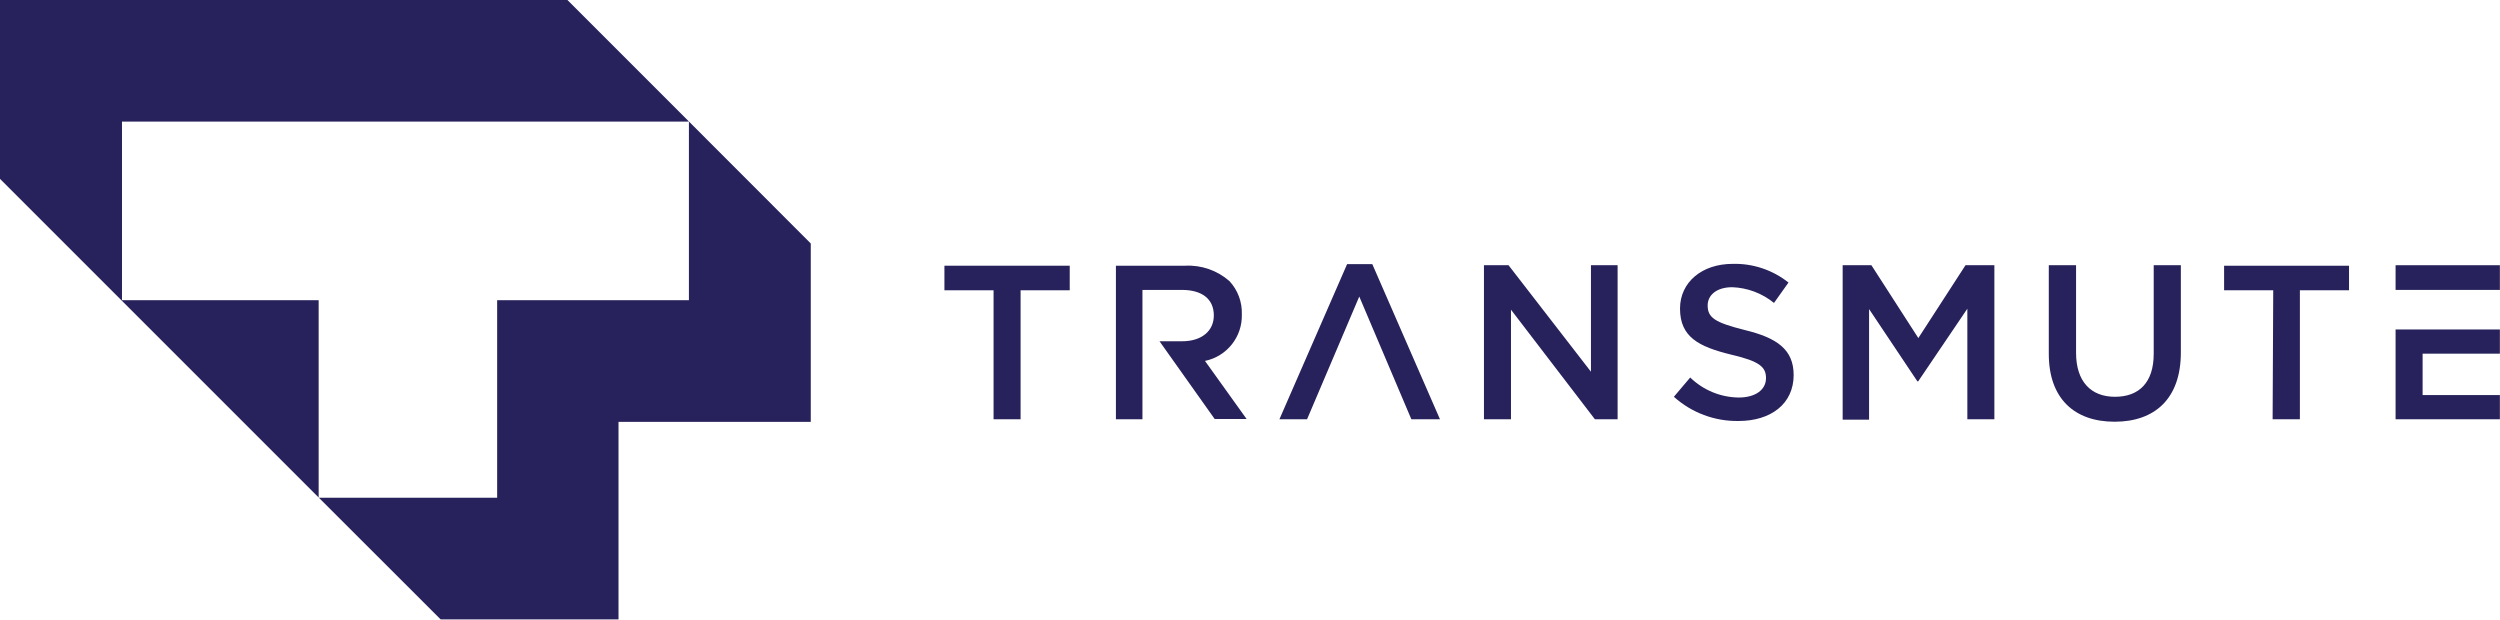
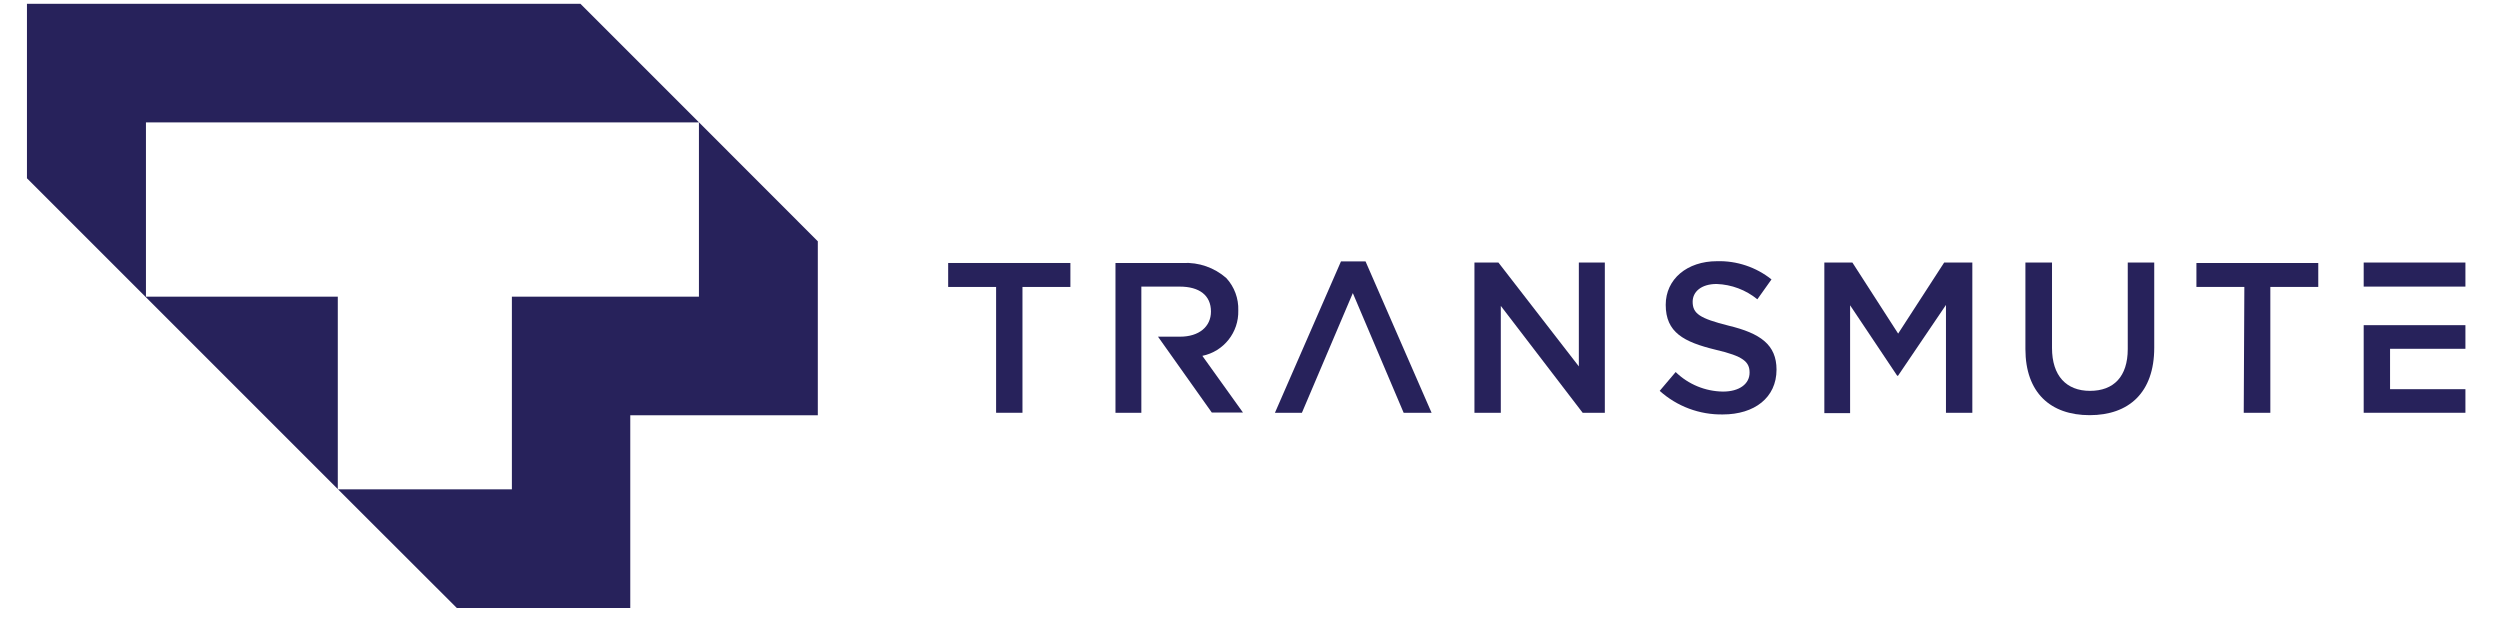
- <svg xmlns="http://www.w3.org/2000/svg" viewBox="0 0 203.51 50.42">
-   <polygon points="56.08 9.9 56.08 24.44 40.47 24.44 40.47 40.52 25.96 40.52 35.87 50.42 50.35 50.42 50.35 34.34 66 34.34 66 19.82 56.09 9.9 56.08 9.9" style="fill:#27225b" />
-   <polygon points="9.93 9.9 56.09 9.9 46.19 0 0 0 0 14.56 9.88 24.44 25.94 40.5 25.94 24.44 9.93 24.44 9.93 9.9" style="fill:#27225b" />
-   <path d="M80.88,23.63h-4v-2H87.08v2h-4v10.5H80.88Z" style="fill:#27225b" />
-   <path d="M98.09,29.38a3.76,3.76,0,0,0,3-3.79v0a3.79,3.79,0,0,0-1-2.7,5.07,5.07,0,0,0-3.62-1.26H90.84V34.13H93V23.6h3.21c1.63,0,2.6.73,2.6,2.08v0c0,1.27-1,2.1-2.58,2.1H94.39l4.49,6.33h2.6Z" style="fill:#27225b" />
-   <polygon points="111.71 21.5 109.66 21.5 104.15 34.13 106.4 34.13 110.65 24.14 114.89 34.13 117.22 34.13 111.71 21.5" style="fill:#27225b" />
-   <path d="M120.8,21.59h2l6.71,8.67V21.59h2.17V34.13h-1.85L123,25.21v8.92H120.8Z" style="fill:#27225b" />
-   <path d="M136.26,32.3l1.33-1.57a5.76,5.76,0,0,0,3.95,1.63c1.36,0,2.22-.63,2.22-1.58v0c0-.89-.5-1.37-2.83-1.91-2.66-.65-4.17-1.44-4.17-3.75v0c0-2.15,1.79-3.64,4.28-3.64A7,7,0,0,1,145.59,23l-1.18,1.66a5.7,5.7,0,0,0-3.4-1.28c-1.29,0-2,.66-2,1.48v0c0,1,.58,1.39,3,2,2.65.64,4,1.59,4,3.67v0c0,2.34-1.85,3.74-4.48,3.74A7.68,7.68,0,0,1,136.26,32.3Z" style="fill:#27225b" />
-   <path d="M150,21.59h2.34l3.82,5.93L160,21.59h2.35V34.13h-2.2v-9l-4,5.91h-.07l-3.93-5.88v9H150Z" style="fill:#27225b" />
-   <path d="M166.78,28.81V21.59H169v7.13c0,2.33,1.2,3.58,3.17,3.58s3.15-1.18,3.15-3.49V21.59h2.21V28.7c0,3.75-2.12,5.63-5.39,5.63S166.78,32.45,166.78,28.81Z" style="fill:#27225b" />
-   <path d="M185.05,23.63h-4v-2h10.17v2h-4v10.5h-2.22Z" style="fill:#27225b" />
-   <rect x="195.01" y="21.59" width="8.49" height="2.01" style="fill:#27225b" />
-   <polygon points="197.21 32.16 197.21 28.79 203.5 28.79 203.5 26.82 195.01 26.82 195.01 34.13 203.5 34.13 203.5 32.16 197.21 32.16" style="fill:#27225b" />
+ <svg xmlns="http://www.w3.org/2000/svg" xmlns:xlink="http://www.w3.org/1999/xlink" version="1.1" preserveAspectRatio="xMidYMid meet" viewBox="-0.999 -1 643.969 162.561" width="639.97" height="158.56">
+   <defs>
+     <path d="M176.36 76.86L127.27 76.86L127.27 127.43L81.64 127.43L112.81 158.56L158.34 158.56L158.34 107.99L207.56 107.99L207.56 62.33L176.39 31.13L176.36 31.13L176.36 31.13L176.36 76.86Z" id="bIaVBHYc" />
+     <path d="M176.39 31.13L145.26 0L0 0L0 45.79L31.07 76.86L81.58 127.36L81.58 76.86L31.23 76.86L31.23 31.13L31.23 31.13L176.39 31.13Z" id="b5T7u4qJUd" />
+     <path d="M254.35 74.31L241.77 74.31L241.77 68.02L273.85 68.02L273.85 74.31L261.27 74.31L261.27 107.33L254.35 107.33L254.35 74.31Z" id="a1i0EVQmrG" />
+     <path d="M308.48 92.39C314.1 91.24 318.07 86.21 317.91 80.48C317.91 80.48 317.91 80.48 317.91 80.48C318.02 77.34 316.89 74.29 314.77 71.98C311.64 69.23 307.55 67.8 303.38 68.02C302.2 68.02 296.3 68.02 285.68 68.02L285.68 107.33L292.47 107.33L292.47 74.22C298.53 74.22 301.89 74.22 302.56 74.22C307.69 74.22 310.74 76.51 310.74 80.76C310.74 80.76 310.74 80.76 310.74 80.76C310.74 84.75 307.6 87.36 302.63 87.36C302.24 87.36 300.31 87.36 296.84 87.36L310.96 107.27L319.14 107.27C313.45 99.34 309.9 94.38 308.48 92.39Z" id="a4gUCGZJpt" />
+     <path d="M344.86 67.61L327.53 107.33L334.61 107.33L347.97 75.92L361.31 107.33L368.64 107.33L351.31 67.61L351.31 67.61L344.86 67.61Z" id="b2T8bcqNk3" />
+     <path d="M379.89 67.9L386.18 67.9L407.29 95.16L407.29 67.9L414.11 67.9L414.11 107.33L408.29 107.33L386.81 79.28L386.81 107.33L379.89 107.33L379.89 67.9Z" id="b9QFqgbmK" />
+     <path d="M432.7 96.64C436.03 99.88 440.47 101.71 445.12 101.77C449.39 101.77 452.1 99.78 452.1 96.8C452.1 96.8 452.1 96.8 452.1 96.8C452.1 94 450.53 92.49 443.2 90.79C434.83 88.75 430.09 86.26 430.09 79C430.09 79 430.09 79 430.09 79C430.09 72.24 435.71 67.55 443.55 67.55C448.73 67.41 453.8 69.1 457.85 72.33C457.48 72.85 454.51 77.03 454.14 77.55C451.11 75.08 447.36 73.67 443.45 73.53C439.39 73.53 437.16 75.6 437.16 78.18C437.16 78.18 437.16 78.18 437.16 78.18C437.16 81.32 438.99 82.55 446.6 84.47C454.93 86.48 459.17 89.47 459.17 96.01C459.17 96.01 459.17 96.01 459.17 96.01C459.17 103.37 453.36 107.77 445.09 107.77C438.98 107.88 433.05 105.66 428.51 101.58C429.35 100.59 432.28 97.13 432.7 96.64Z" id="a2Br6c8vc" />
+     <path d="M471.72 67.9L479.08 67.9L491.09 86.55L503.17 67.9L510.56 67.9L510.56 107.33L503.64 107.33L503.64 79.03L491.06 97.61L490.84 97.61L478.48 79.12L478.48 107.43L471.72 107.43L471.72 67.9Z" id="bt2gPD6Sm" />
+     <path d="M524.49 67.9L531.47 67.9C531.47 81.35 531.47 88.82 531.47 90.32C531.47 97.65 535.25 101.58 541.44 101.58C547.64 101.58 551.35 97.87 551.35 90.6C551.35 89.09 551.35 81.52 551.35 67.9L558.3 67.9C558.3 81.31 558.3 88.77 558.3 90.26C558.3 102.05 551.63 107.96 541.35 107.96C531.07 107.96 524.49 102.05 524.49 90.6C524.49 87.57 524.49 80.01 524.49 67.9Z" id="beME06ihk" />
+     <path d="M581.95 74.31L569.37 74.31L569.37 68.02L601.35 68.02L601.35 74.31L588.77 74.31L588.77 107.33L581.79 107.33L581.95 74.31Z" id="c7v6swBKuF" />
+     <path d="M639.97 67.9C639.97 67.9 639.97 67.9 639.97 67.9C639.97 71.69 639.97 73.8 639.97 74.22C639.97 74.22 639.97 74.22 639.97 74.22C623.95 74.22 615.05 74.22 613.27 74.22C613.27 74.22 613.27 74.22 613.27 74.22C613.27 70.42 613.27 68.32 613.27 67.9C613.27 67.9 613.27 67.9 613.27 67.9C629.29 67.9 638.19 67.9 639.97 67.9Z" id="aunD0MmEd" />
+     <path d="M620.19 90.54L639.97 90.54L639.97 84.34L613.27 84.34L613.27 107.33L639.97 107.33L639.97 101.14L620.19 101.14L620.19 101.14L620.19 90.54Z" id="a2gw7bqcK" />
+   </defs>
+   <g>
+     <g>
+       <use xlink:href="#bIaVBHYc" opacity="1" fill="#27225b" fill-opacity="1" />
+       <g>
+         <use xlink:href="#bIaVBHYc" opacity="1" fill-opacity="0" stroke="#000000" stroke-width="1" stroke-opacity="0" />
+       </g>
+     </g>
+     <g>
+       <use xlink:href="#b5T7u4qJUd" opacity="1" fill="#27225b" fill-opacity="1" />
+       <g>
+         <use xlink:href="#b5T7u4qJUd" opacity="1" fill-opacity="0" stroke="#000000" stroke-width="1" stroke-opacity="0" />
+       </g>
+     </g>
+     <g>
+       <use xlink:href="#a1i0EVQmrG" opacity="1" fill="#27225b" fill-opacity="1" />
+       <g>
+         <use xlink:href="#a1i0EVQmrG" opacity="1" fill-opacity="0" stroke="#000000" stroke-width="1" stroke-opacity="0" />
+       </g>
+     </g>
+     <g>
+       <use xlink:href="#a4gUCGZJpt" opacity="1" fill="#27225b" fill-opacity="1" />
+       <g>
+         <use xlink:href="#a4gUCGZJpt" opacity="1" fill-opacity="0" stroke="#000000" stroke-width="1" stroke-opacity="0" />
+       </g>
+     </g>
+     <g>
+       <use xlink:href="#b2T8bcqNk3" opacity="1" fill="#27225b" fill-opacity="1" />
+       <g>
+         <use xlink:href="#b2T8bcqNk3" opacity="1" fill-opacity="0" stroke="#000000" stroke-width="1" stroke-opacity="0" />
+       </g>
+     </g>
+     <g>
+       <use xlink:href="#b9QFqgbmK" opacity="1" fill="#27225b" fill-opacity="1" />
+       <g>
+         <use xlink:href="#b9QFqgbmK" opacity="1" fill-opacity="0" stroke="#000000" stroke-width="1" stroke-opacity="0" />
+       </g>
+     </g>
+     <g>
+       <use xlink:href="#a2Br6c8vc" opacity="1" fill="#27225b" fill-opacity="1" />
+       <g>
+         <use xlink:href="#a2Br6c8vc" opacity="1" fill-opacity="0" stroke="#000000" stroke-width="1" stroke-opacity="0" />
+       </g>
+     </g>
+     <g>
+       <use xlink:href="#bt2gPD6Sm" opacity="1" fill="#27225b" fill-opacity="1" />
+       <g>
+         <use xlink:href="#bt2gPD6Sm" opacity="1" fill-opacity="0" stroke="#000000" stroke-width="1" stroke-opacity="0" />
+       </g>
+     </g>
+     <g>
+       <use xlink:href="#beME06ihk" opacity="1" fill="#27225b" fill-opacity="1" />
+       <g>
+         <use xlink:href="#beME06ihk" opacity="1" fill-opacity="0" stroke="#000000" stroke-width="1" stroke-opacity="0" />
+       </g>
+     </g>
+     <g>
+       <use xlink:href="#c7v6swBKuF" opacity="1" fill="#27225b" fill-opacity="1" />
+       <g>
+         <use xlink:href="#c7v6swBKuF" opacity="1" fill-opacity="0" stroke="#000000" stroke-width="1" stroke-opacity="0" />
+       </g>
+     </g>
+     <g>
+       <use xlink:href="#aunD0MmEd" opacity="1" fill="#27225b" fill-opacity="1" />
+       <g>
+         <use xlink:href="#aunD0MmEd" opacity="1" fill-opacity="0" stroke="#000000" stroke-width="1" stroke-opacity="0" />
+       </g>
+     </g>
+     <g>
+       <use xlink:href="#a2gw7bqcK" opacity="1" fill="#27225b" fill-opacity="1" />
+       <g>
+         <use xlink:href="#a2gw7bqcK" opacity="1" fill-opacity="0" stroke="#000000" stroke-width="1" stroke-opacity="0" />
+       </g>
+     </g>
+   </g>
</svg>
